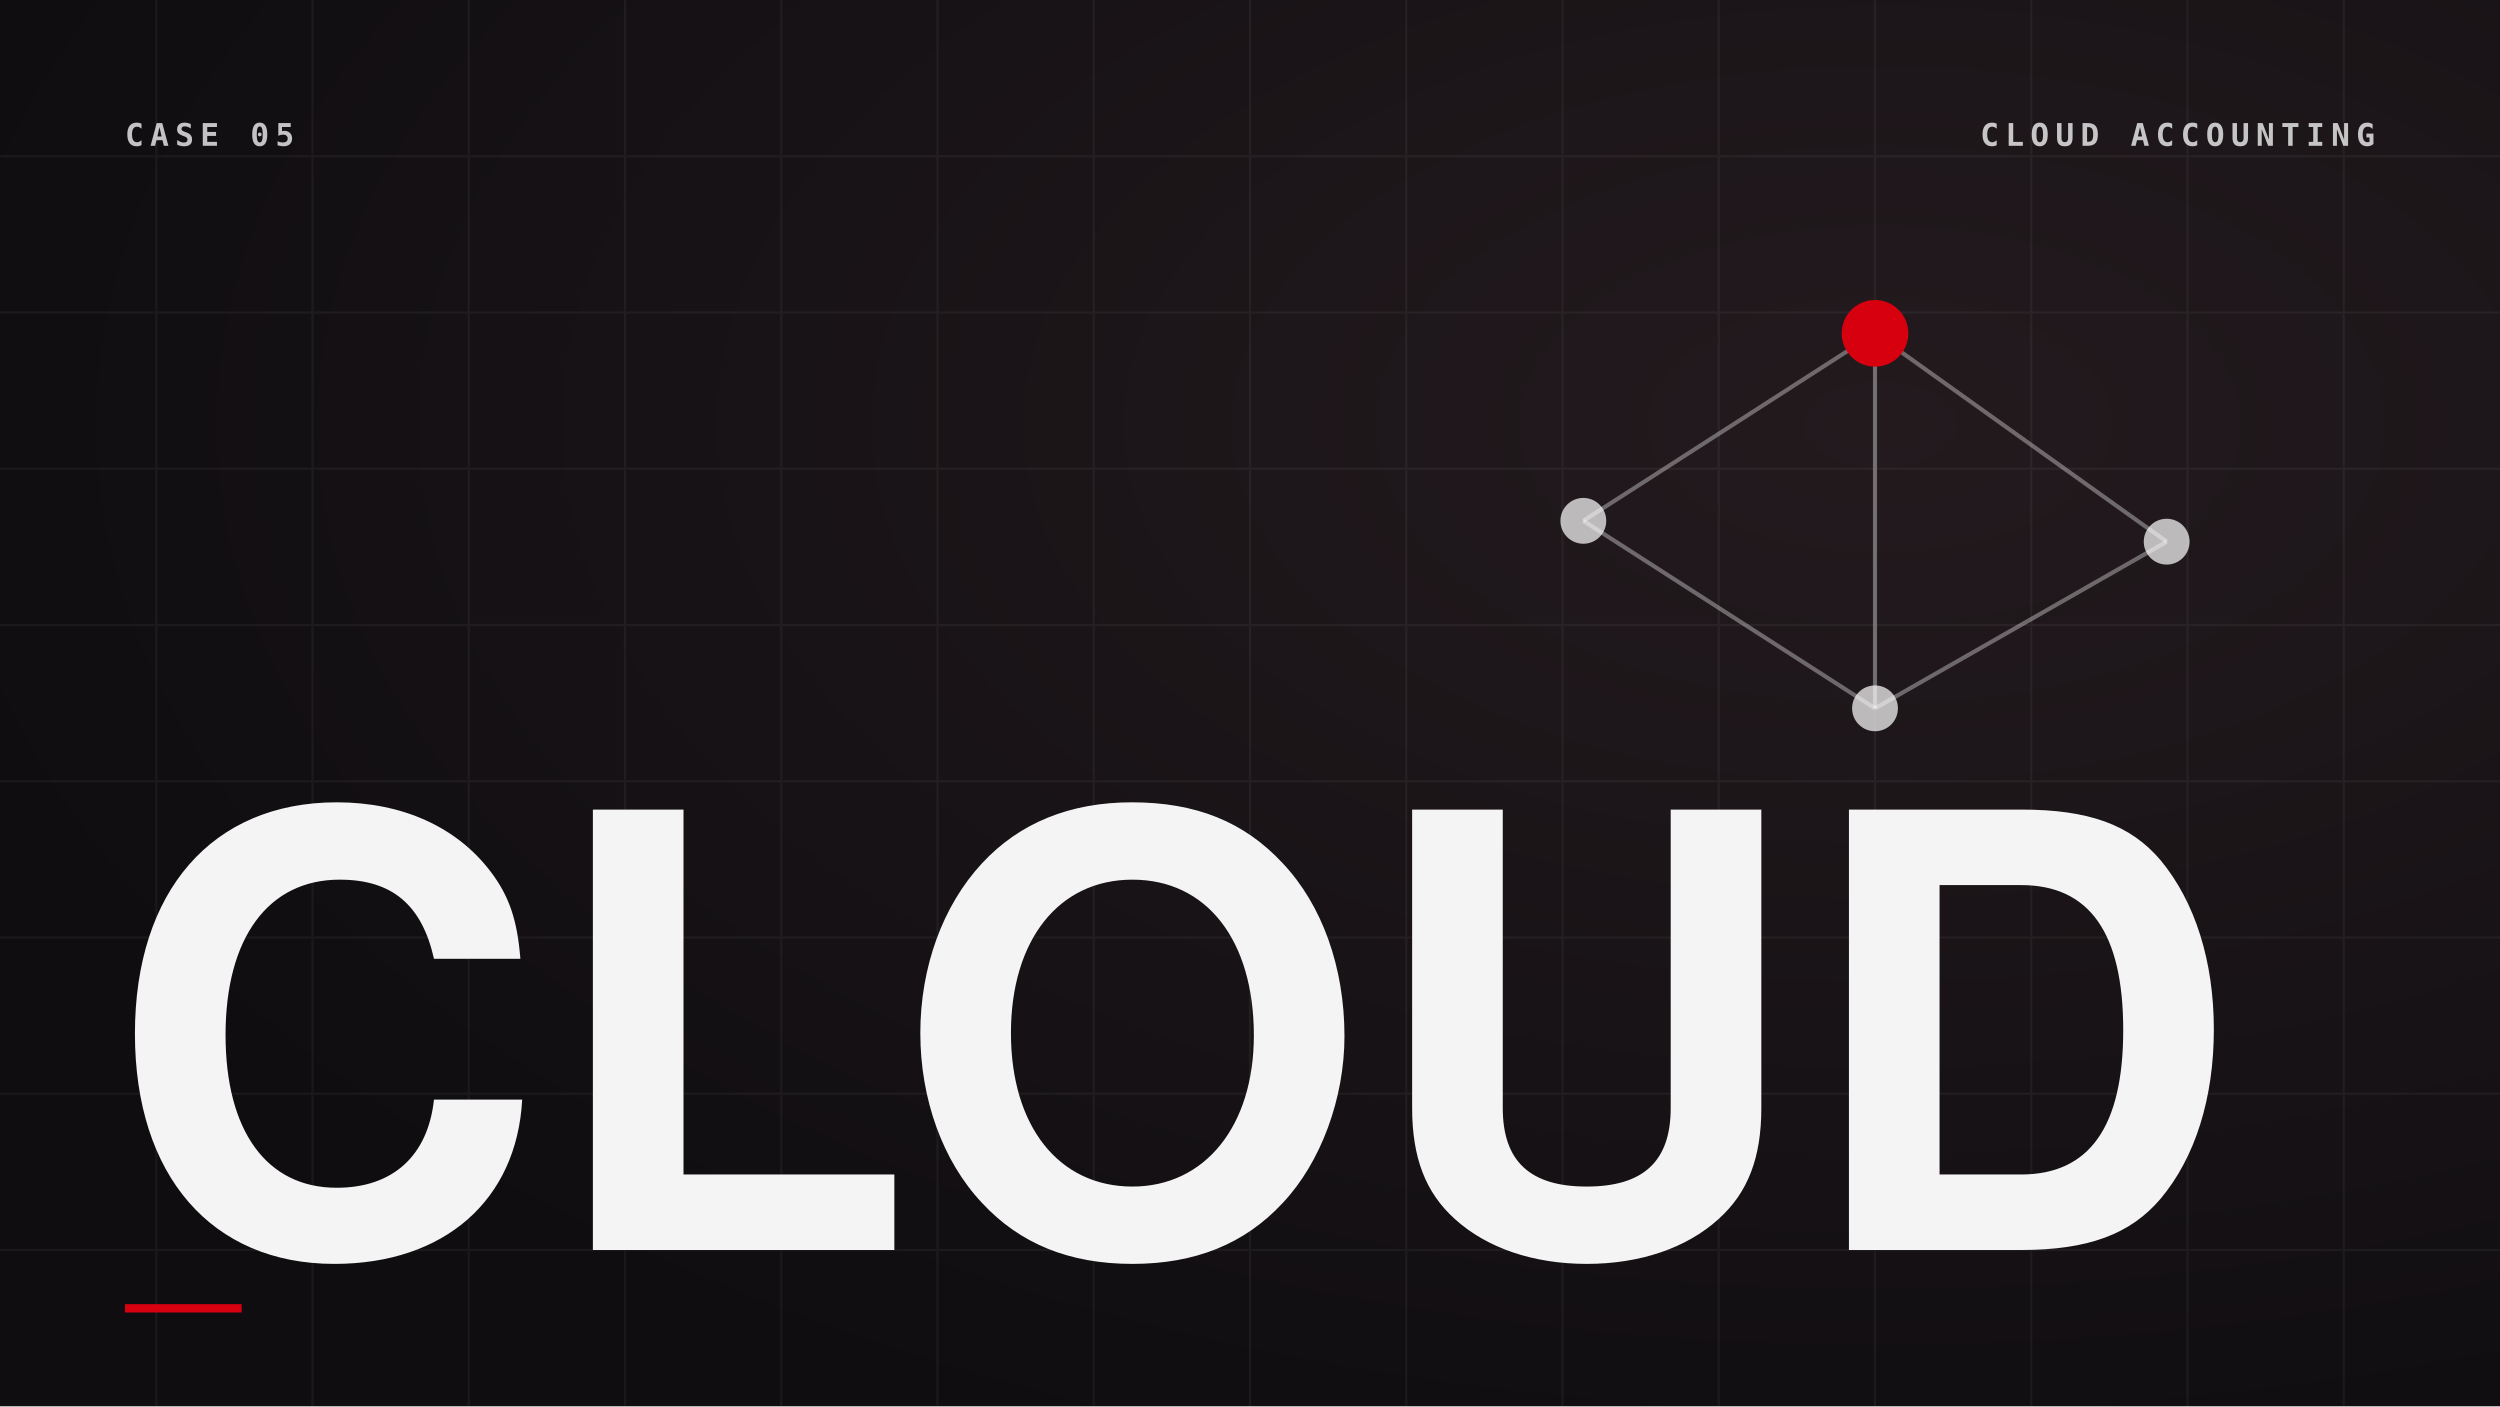
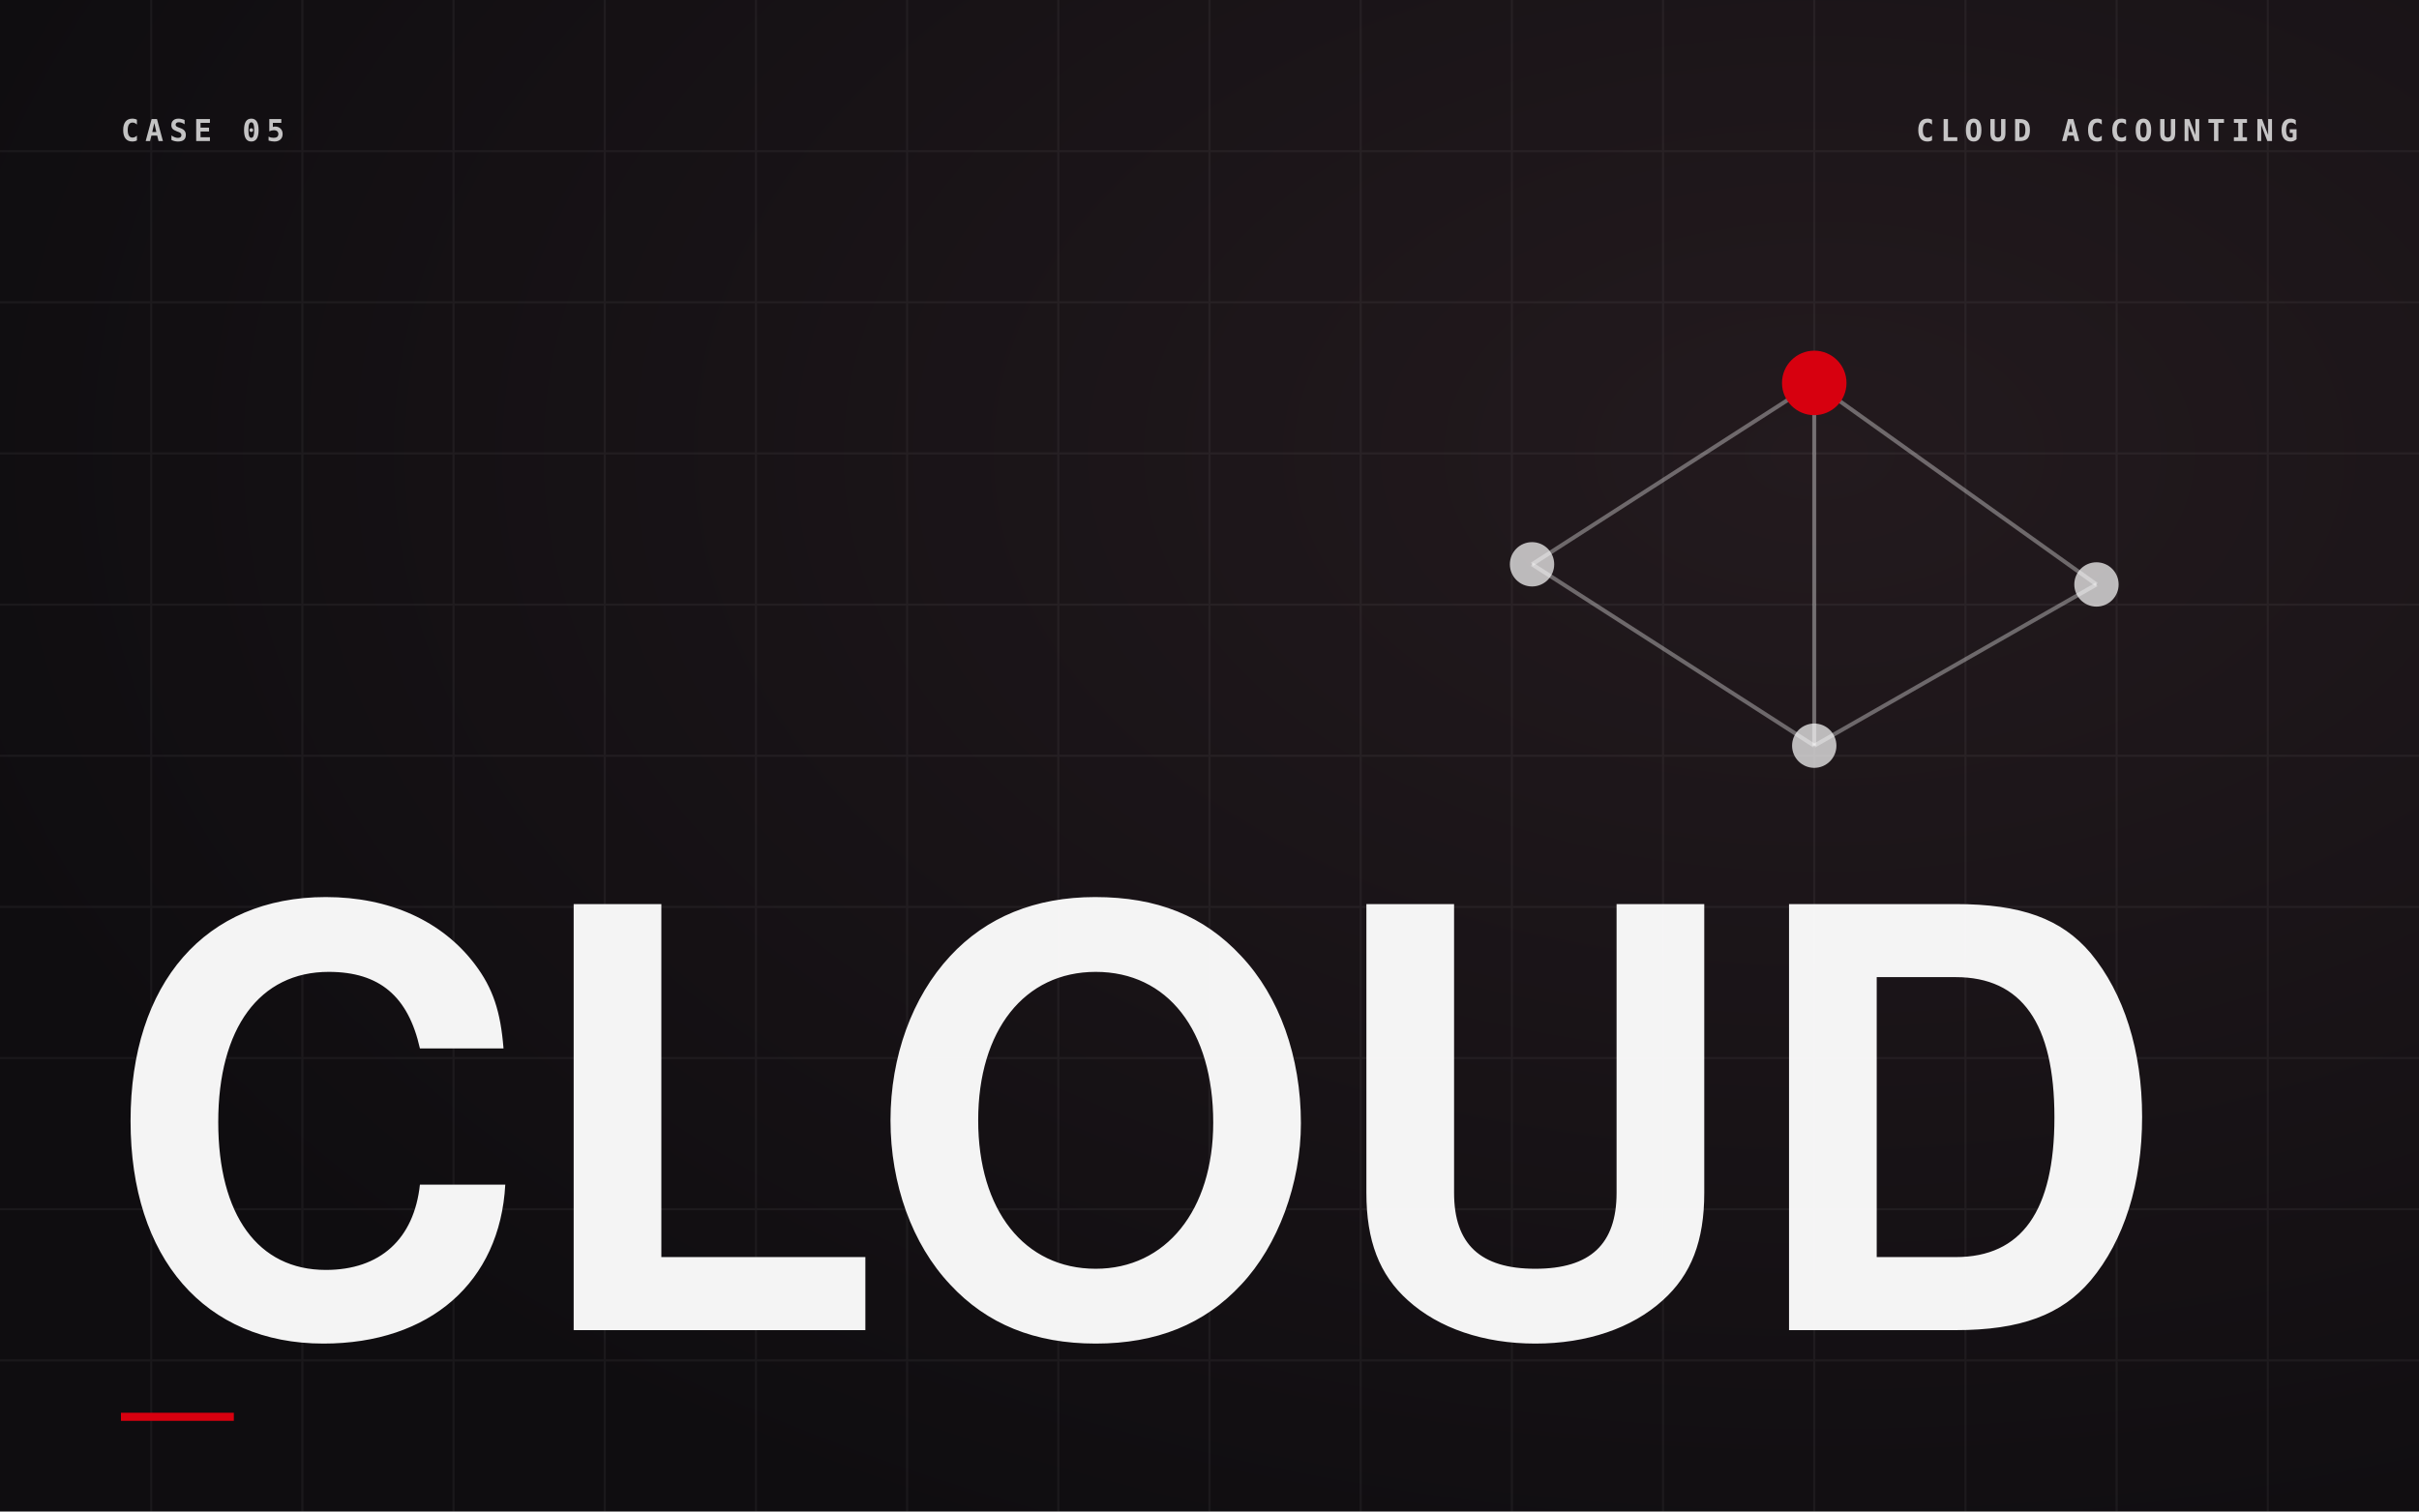
- <svg xmlns="http://www.w3.org/2000/svg" viewBox="0 0 1200 675" width="1200" height="675" role="img" aria-label="CLOUD — PEAK cloud accounting rollout">
+ <svg xmlns="http://www.w3.org/2000/svg" viewBox="0 0 1200 750" width="1200" height="750" role="img" aria-label="CLOUD — PEAK cloud accounting rollout">
  <defs>
    <radialGradient id="g" cx="75%" cy="30%" r="80%">
      <stop offset="0" stop-color="#231A1E" />
      <stop offset="1" stop-color="#0F0D10" />
    </radialGradient>
  </defs>
-   <rect width="1200" height="675" fill="url(#g)" />
-   <path d="M75 0V675M150 0V675M225 0V675M300 0V675M375 0V675M450 0V675M525 0V675M600 0V675M675 0V675M750 0V675M825 0V675M900 0V675M975 0V675M1050 0V675M1125 0V675M0 75H1200M0 150H1200M0 225H1200M0 300H1200M0 375H1200M0 450H1200M0 525H1200M0 600H1200" stroke="#fff" stroke-opacity="0.05" stroke-width="1" fill="none" />
+   <rect width="1200" height="750" fill="url(#g)" />
+   <path d="M75 0V750M150 0V750M225 0V750M300 0V750M375 0V750M450 0V750M525 0V750M600 0V750M675 0V750M750 0V750M825 0V750M900 0V750M975 0V750M1050 0V750M1125 0V750M0 75H1200M0 150H1200M0 225H1200M0 300H1200M0 375H1200M0 450H1200M0 525H1200M0 600H1200M0 675H1200" stroke="#fff" stroke-opacity="0.05" stroke-width="1" fill="none" />
  <text x="60" y="70" font-family="SFMono-Regular, Menlo, Consolas, monospace" font-size="15" font-weight="700" letter-spacing="3" fill="#fff" fill-opacity="0.75">CASE 05</text>
  <text x="1140" y="70" font-family="SFMono-Regular, Menlo, Consolas, monospace" font-size="15" font-weight="700" letter-spacing="3" fill="#fff" fill-opacity="0.75" text-anchor="end">CLOUD ACCOUNTING</text>
-   <g>
+   <g transform="translate(0,30)">
    <g stroke="#fff" stroke-opacity=".35" stroke-width="2">
      <line x1="760" y1="250" x2="900" y2="160" />
      <line x1="900" y1="160" x2="1040" y2="260" />
      <line x1="760" y1="250" x2="900" y2="340" />
      <line x1="900" y1="340" x2="1040" y2="260" />
      <line x1="900" y1="160" x2="900" y2="340" />
    </g>
    <circle cx="760" cy="250" r="11" fill="#fff" fill-opacity="0.7" />
    <circle cx="900" cy="160" r="16" fill="#D7000F" fill-opacity="1" />
    <circle cx="1040" cy="260" r="11" fill="#fff" fill-opacity="0.7" />
    <circle cx="900" cy="340" r="11" fill="#fff" fill-opacity="0.7" />
  </g>
-   <text x="52" y="600" font-family="Helvetica Neue, Helvetica, Arial, sans-serif" font-weight="800" font-size="290" textLength="900" lengthAdjust="spacingAndGlyphs" fill="#fff" fill-opacity="0.95">CLOUD</text>
-   <rect x="60" y="626" width="56" height="4" fill="#D7000F" />
+   <g transform="translate(0,60)">
+     <text x="52" y="600" font-family="Helvetica Neue, Helvetica, Arial, sans-serif" font-weight="800" font-size="290" textLength="900" lengthAdjust="spacingAndGlyphs" fill="#fff" fill-opacity="0.95">CLOUD</text>
+   </g>
+   <rect x="60" y="701" width="56" height="4" fill="#D7000F" />
</svg>
